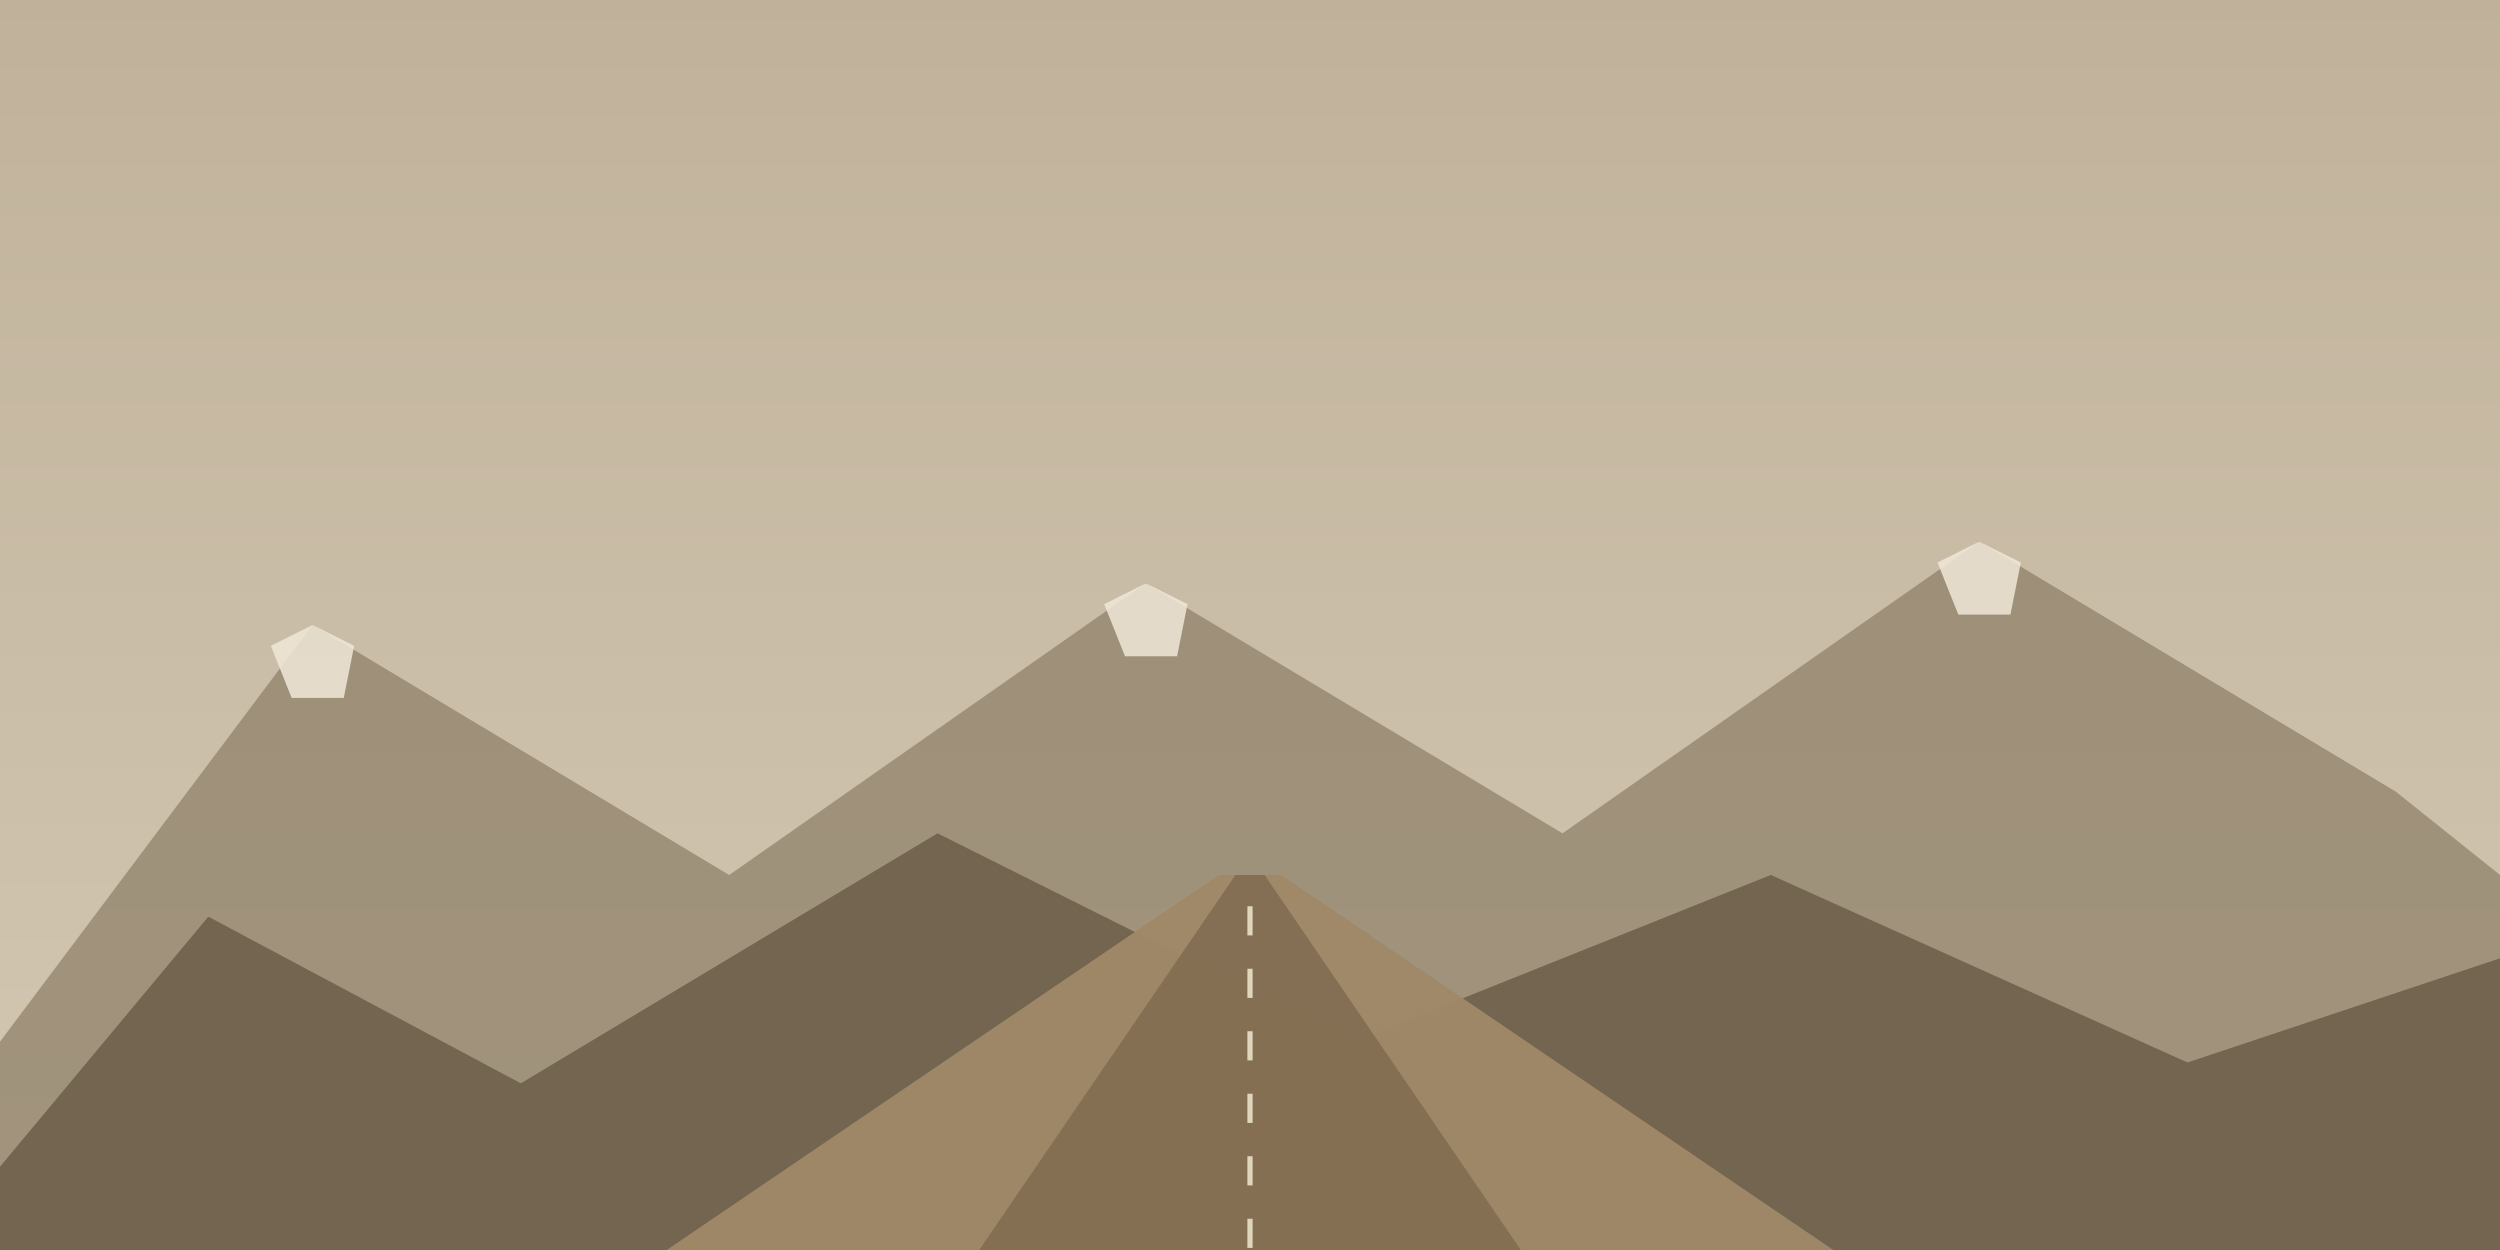
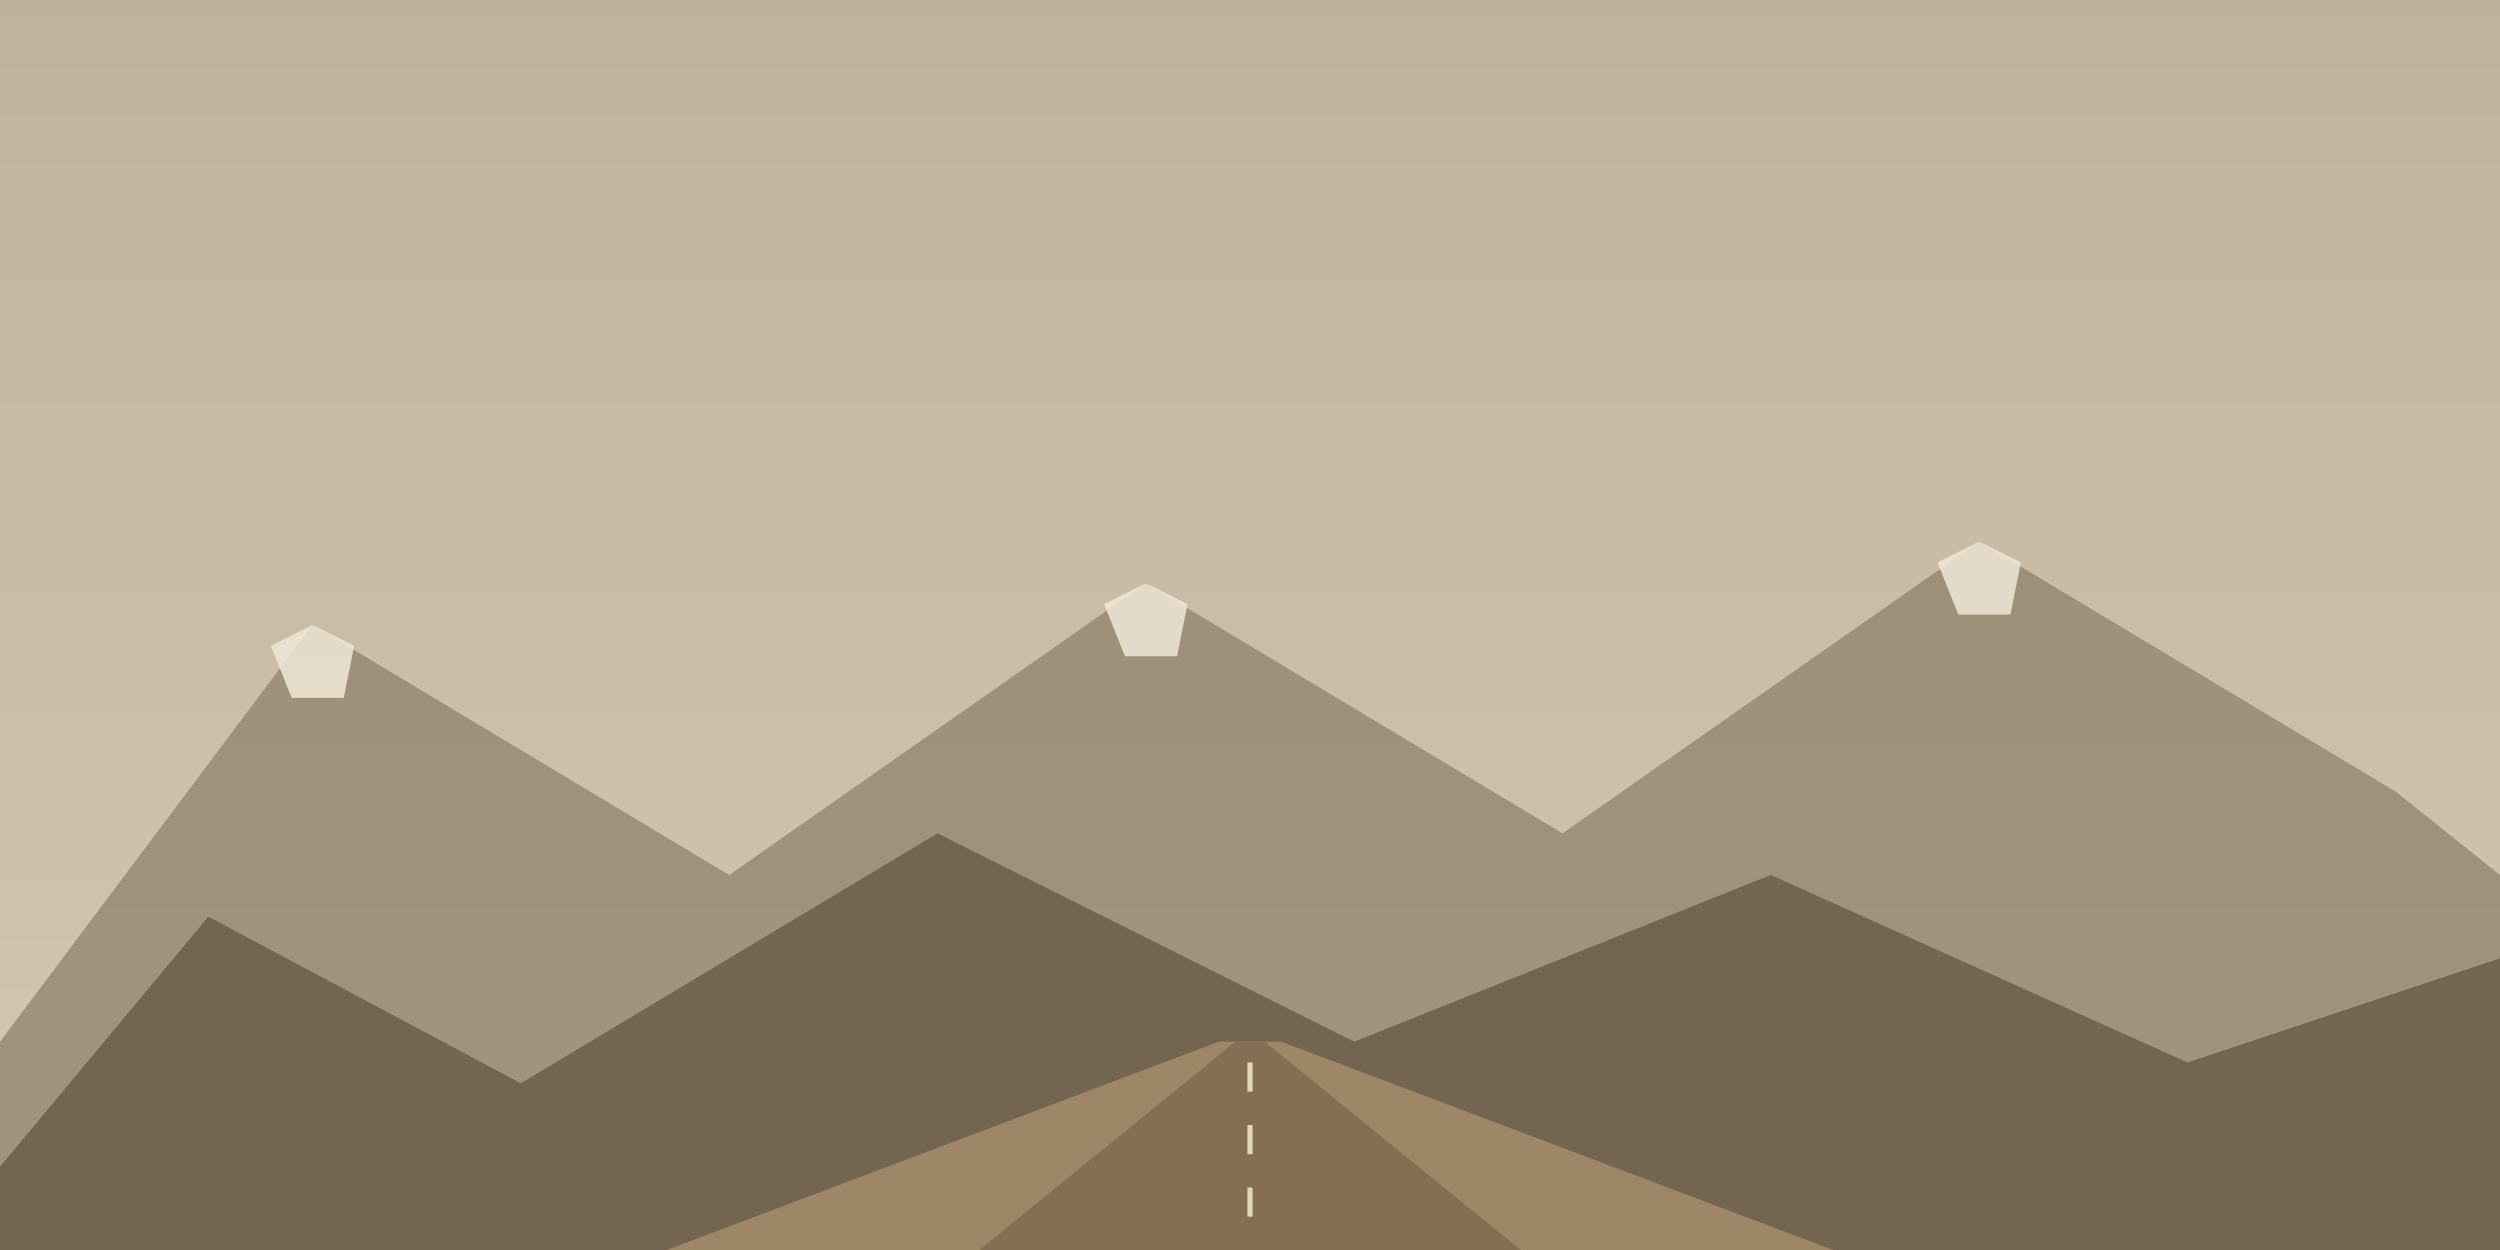
<svg xmlns="http://www.w3.org/2000/svg" viewBox="0 0 1200 600" preserveAspectRatio="xMidYMax slice">
  <defs>
    <linearGradient id="msky" x1="0" y1="0" x2="0" y2="1">
      <stop offset="0" stop-color="#c0b29a" />
      <stop offset="1" stop-color="#d4c8b4" />
    </linearGradient>
    <style>
      .road-stripe { animation: road-flow 1.4s linear infinite; }
      @keyframes road-flow { to { stroke-dashoffset: -30; } }
    </style>
  </defs>
  <rect width="1200" height="600" fill="url(#msky)" />
  <polygon points="0,500 150,300 350,420 550,280 750,400 950,260 1150,380 1200,420 1200,600 0,600" fill="#8b7d65" opacity="0.7" />
  <polygon points="130,310 150,300 170,310 165,335 140,335" fill="#f0e8d8" opacity="0.85" />
  <polygon points="530,290 550,280 570,290 565,315 540,315" fill="#f0e8d8" opacity="0.85" />
  <polygon points="930,270 950,260 970,270 965,295 940,295" fill="#f0e8d8" opacity="0.85" />
  <polygon points="0,560 100,440 250,520 450,400 650,500 850,420 1050,510 1200,460 1200,600 0,600" fill="#6b5d48" opacity="0.85" />
-   <polygon points="585,420 615,420 880,600 320,600" fill="#a08868" opacity="0.95" />
-   <polygon points="593,420 607,420 730,600 470,600" fill="#806b50" opacity="0.85" />
-   <line class="road-stripe" x1="600" y1="435" x2="600" y2="600" stroke="#f0e8d0" stroke-width="2.5" stroke-dasharray="14,16" opacity="0.85" />
+   <polygon points="585,500 615,500 880,600 320,600" fill="#a08868" opacity="0.95" />
+   <polygon points="593,500 607,500 730,600 470,600" fill="#806b50" opacity="0.85" />
+   <line class="road-stripe" x1="600" y1="510" x2="600" y2="600" stroke="#f0e8d0" stroke-width="2.5" stroke-dasharray="14,16" opacity="0.85" />
</svg>
